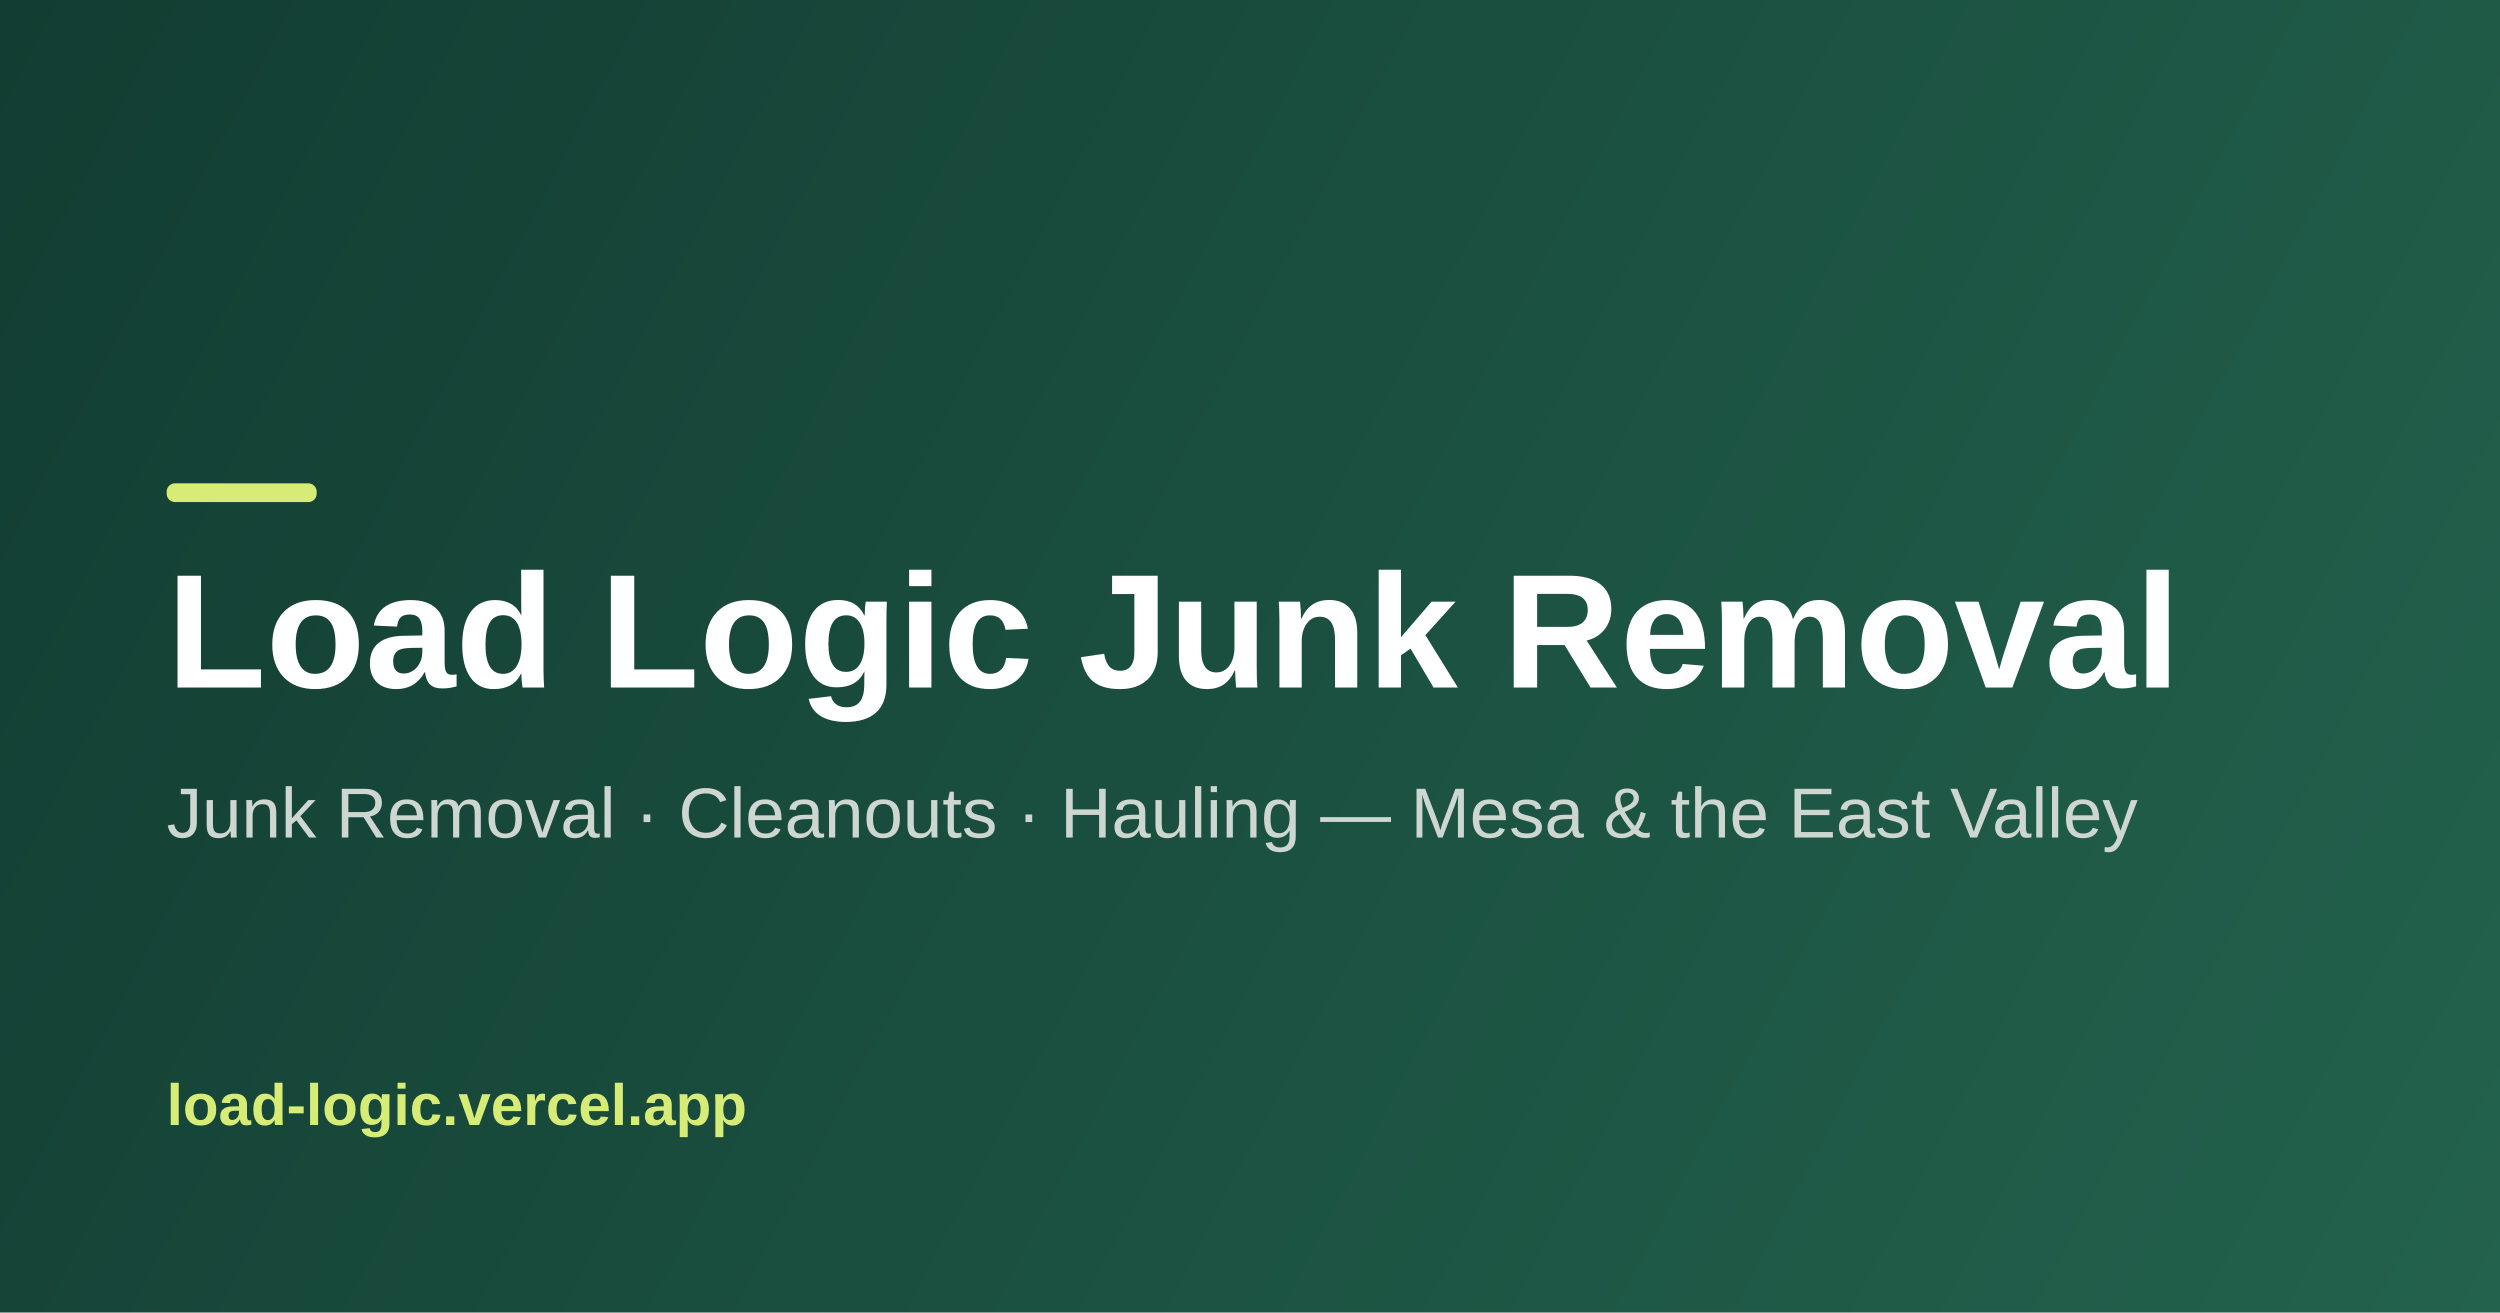
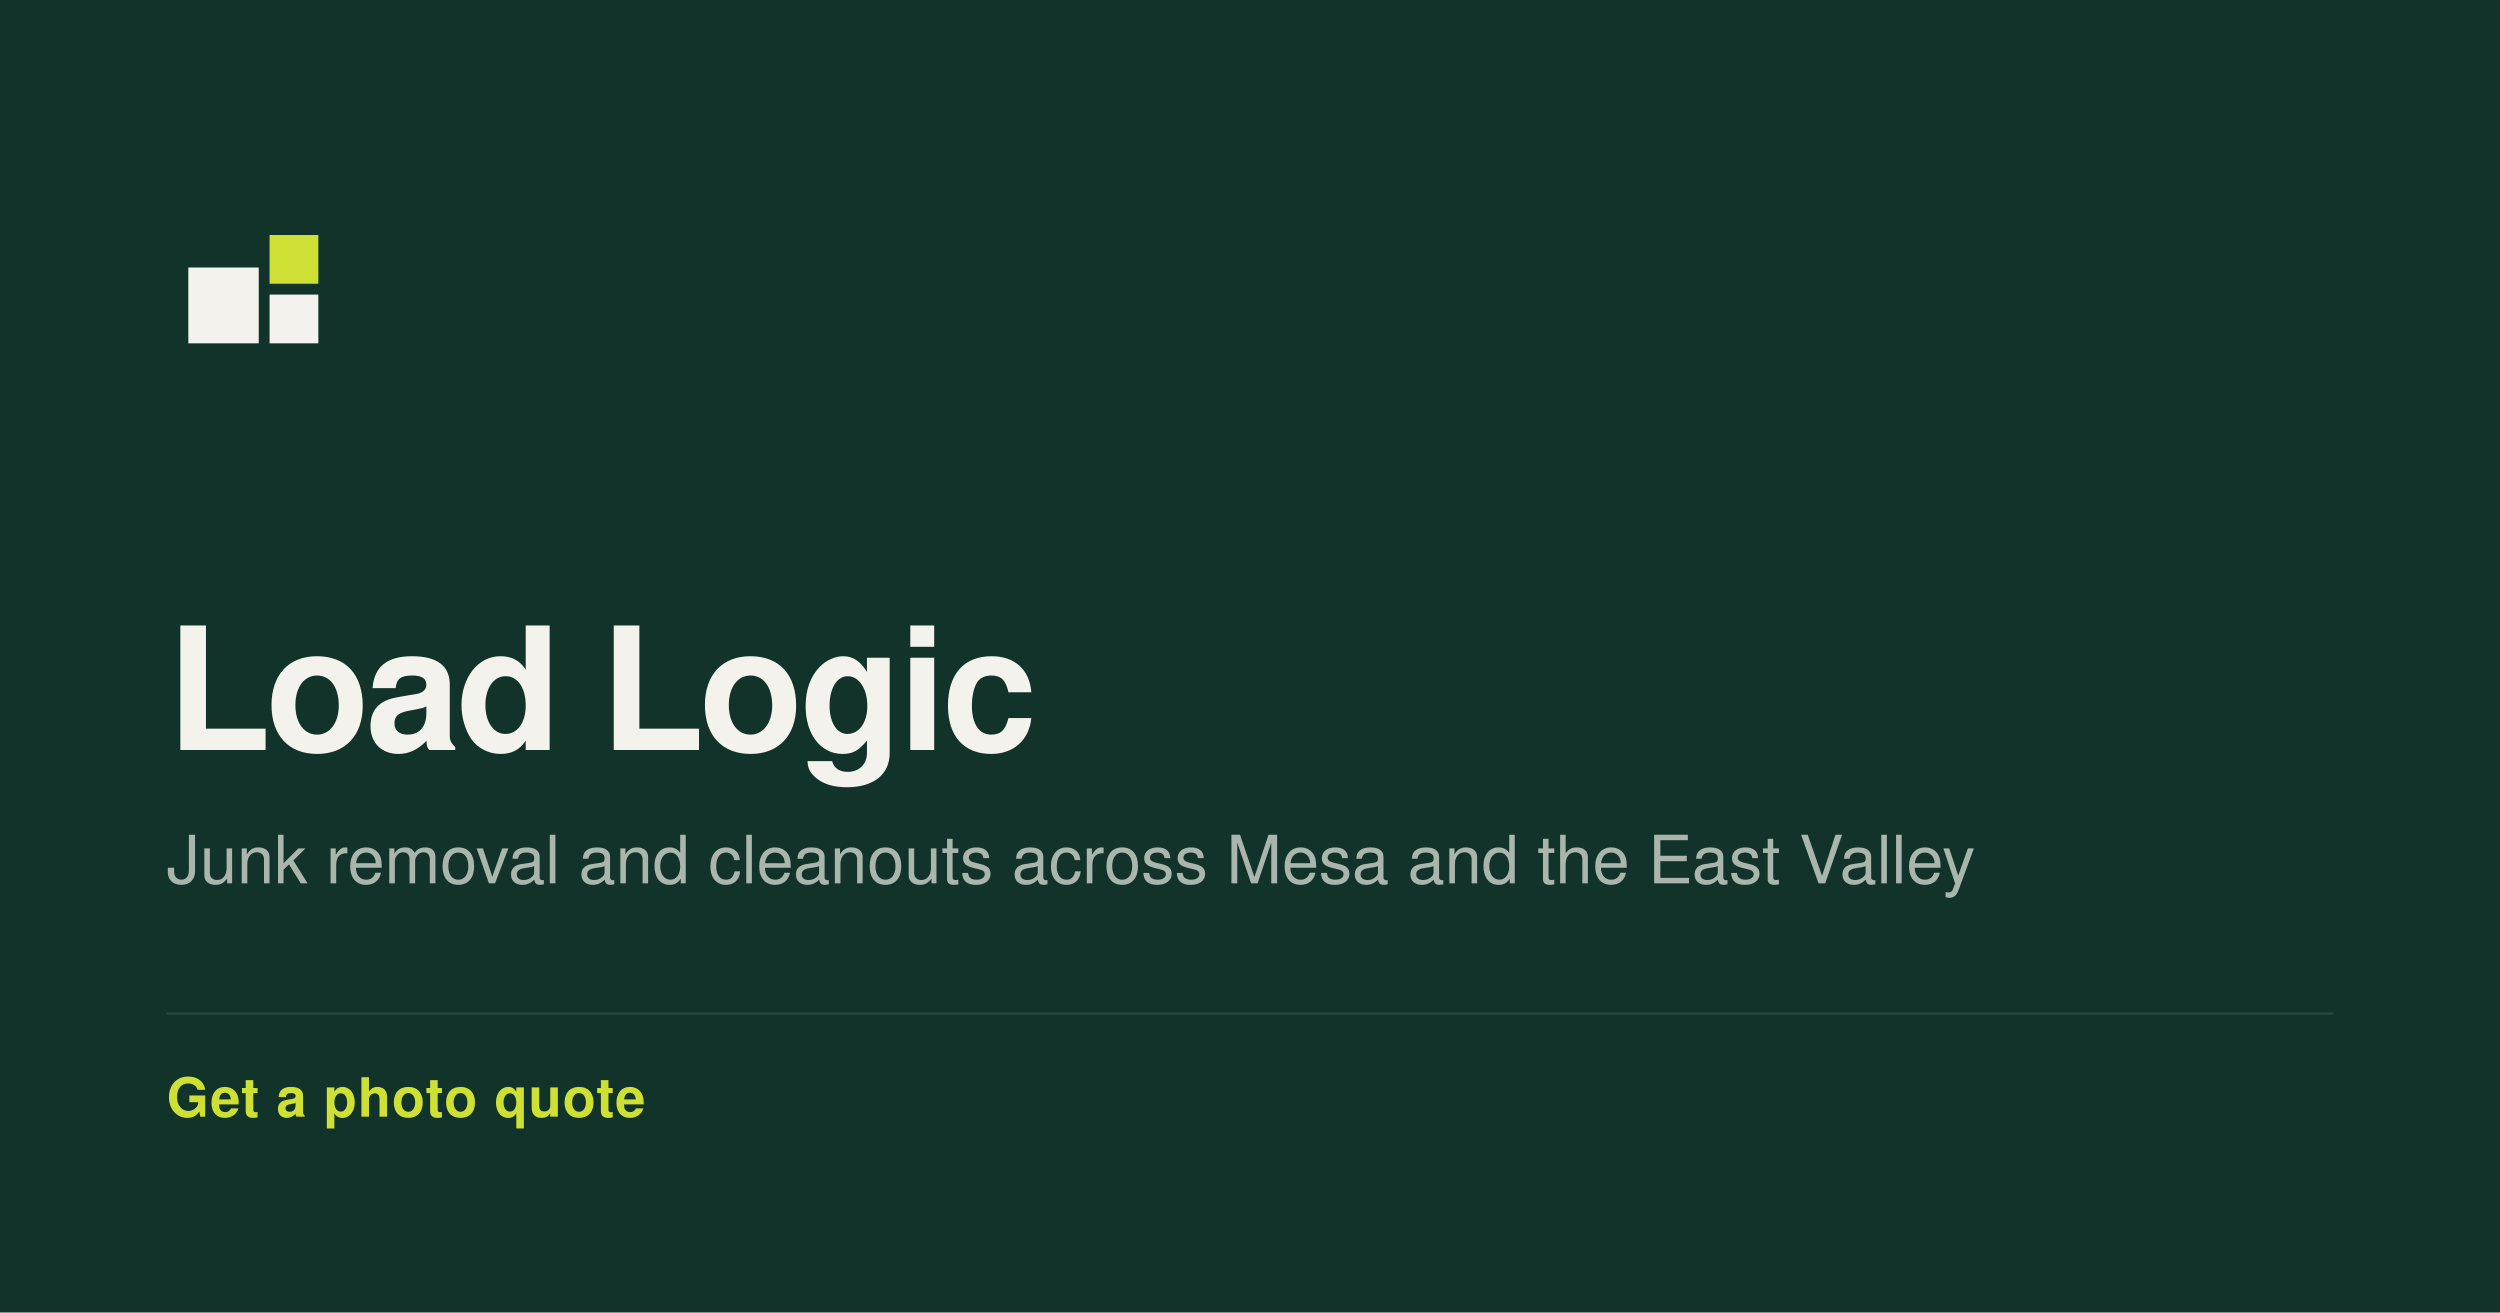
<svg xmlns="http://www.w3.org/2000/svg" width="1200" height="630" viewBox="0 0 1200 630" fill="none">
-   <defs>
-     <linearGradient id="bg" x1="0" y1="0" x2="1200" y2="630" gradientUnits="userSpaceOnUse">
-       <stop offset="0" stop-color="#123d32" />
-       <stop offset="1" stop-color="#23624d" />
-     </linearGradient>
-   </defs>
-   <rect width="1200" height="630" fill="url(#bg)" />
-   <rect x="80" y="232" width="72" height="9" rx="4" fill="#d7ec76" />
-   <text x="80" y="330" font-family="system-ui, Arial, sans-serif" font-size="78" font-weight="800" fill="#ffffff">
-     Load Logic Junk Removal
+   <rect width="1200" height="630" fill="#123329" />
+   <g transform="translate(80, 92) scale(2.6)">
+     <rect x="4" y="14" width="13" height="14" fill="#F4F2ED" />
+     <rect x="19" y="19" width="9" height="9" fill="#F4F2ED" />
+     <rect x="19" y="8" width="9" height="9" fill="#CFE034" />
+   </g>
+   <text x="80" y="360" font-family="Archivo, 'Helvetica Neue', Helvetica, Arial, sans-serif" font-size="82" font-weight="800" letter-spacing="-2" fill="#F4F2ED">
+     Load Logic
  </text>
-   <text x="80" y="402" font-family="system-ui, Arial, sans-serif" font-size="34" font-weight="400" fill="#cdd6d1">
-     Junk Removal · Cleanouts · Hauling — Mesa &amp; the East Valley
+   <text x="80" y="424" font-family="Archivo, 'Helvetica Neue', Helvetica, Arial, sans-serif" font-size="32" font-weight="400" fill="#A9B5AD">
+     Junk removal and cleanouts across Mesa and the East Valley
  </text>
-   <text x="80" y="540" font-family="system-ui, Arial, sans-serif" font-size="28" font-weight="700" fill="#d7ec76">
-     load-logic.vercel.app
+   <rect x="80" y="486" width="1040" height="1" fill="#2B4A3E" />
+   <text x="80" y="536" font-family="Archivo, 'Helvetica Neue', Helvetica, Arial, sans-serif" font-size="26" font-weight="600" letter-spacing="0.5" fill="#CFE034">
+     Get a photo quote
  </text>
</svg>
